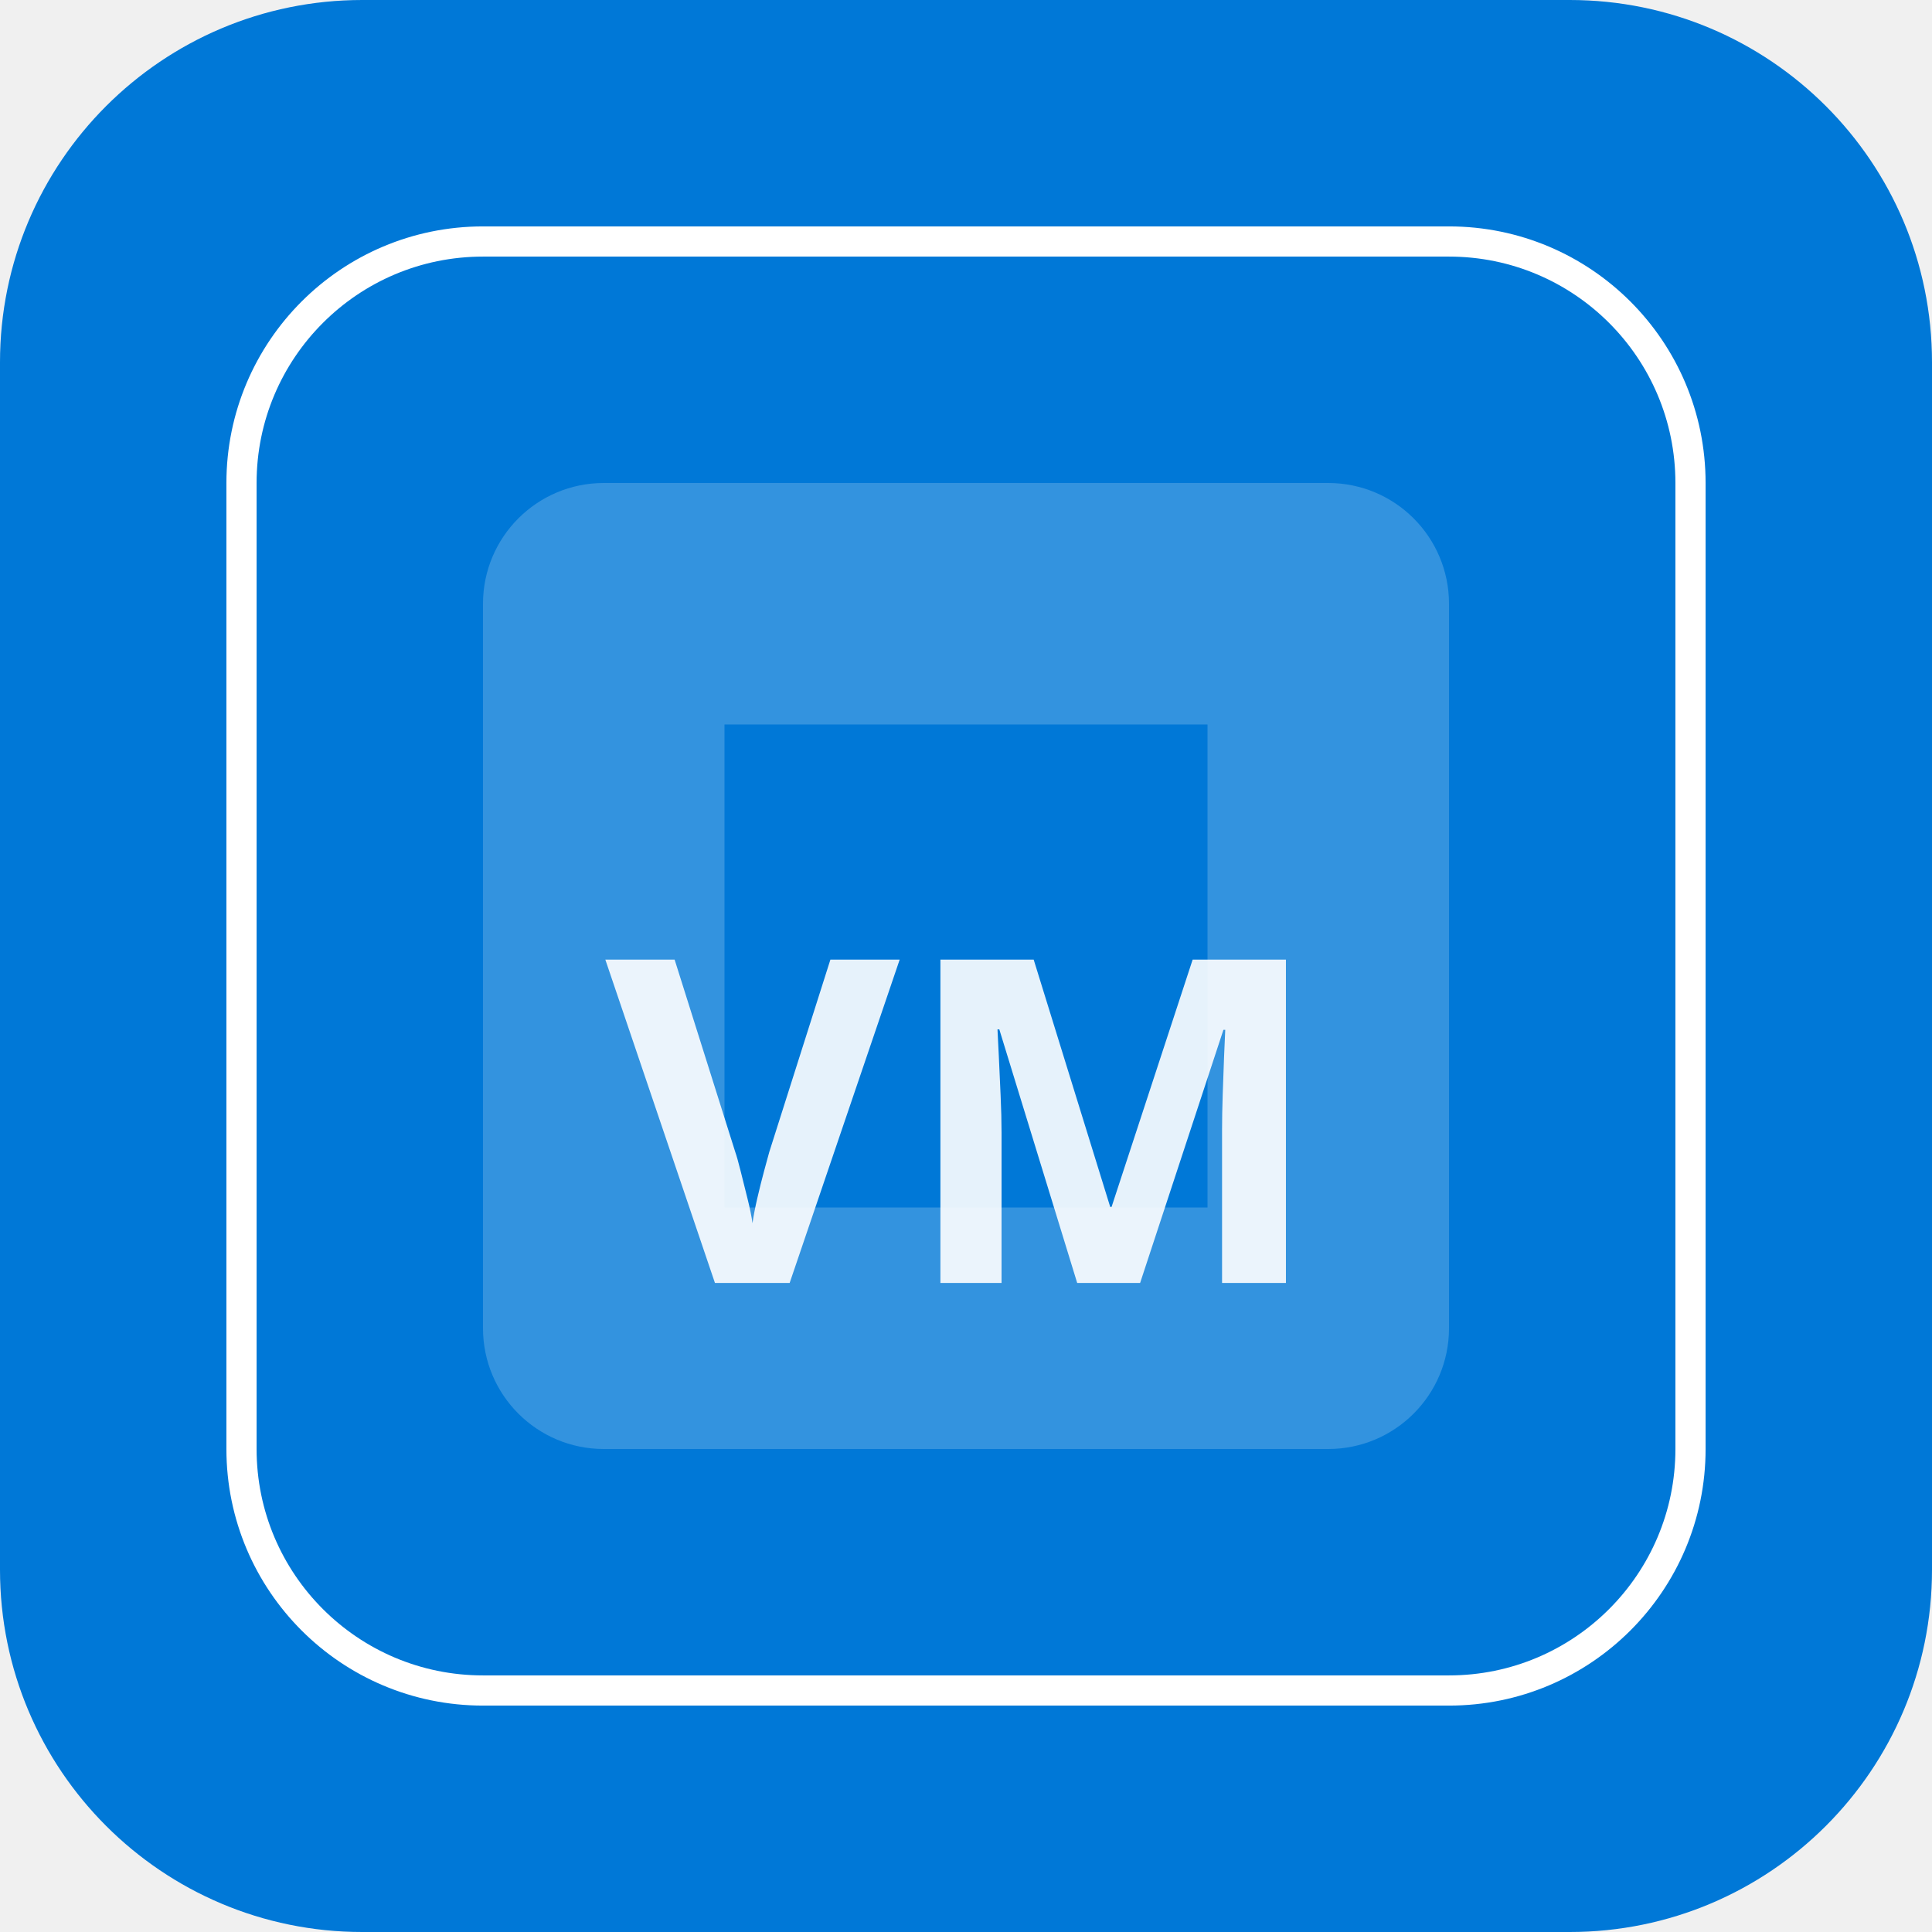
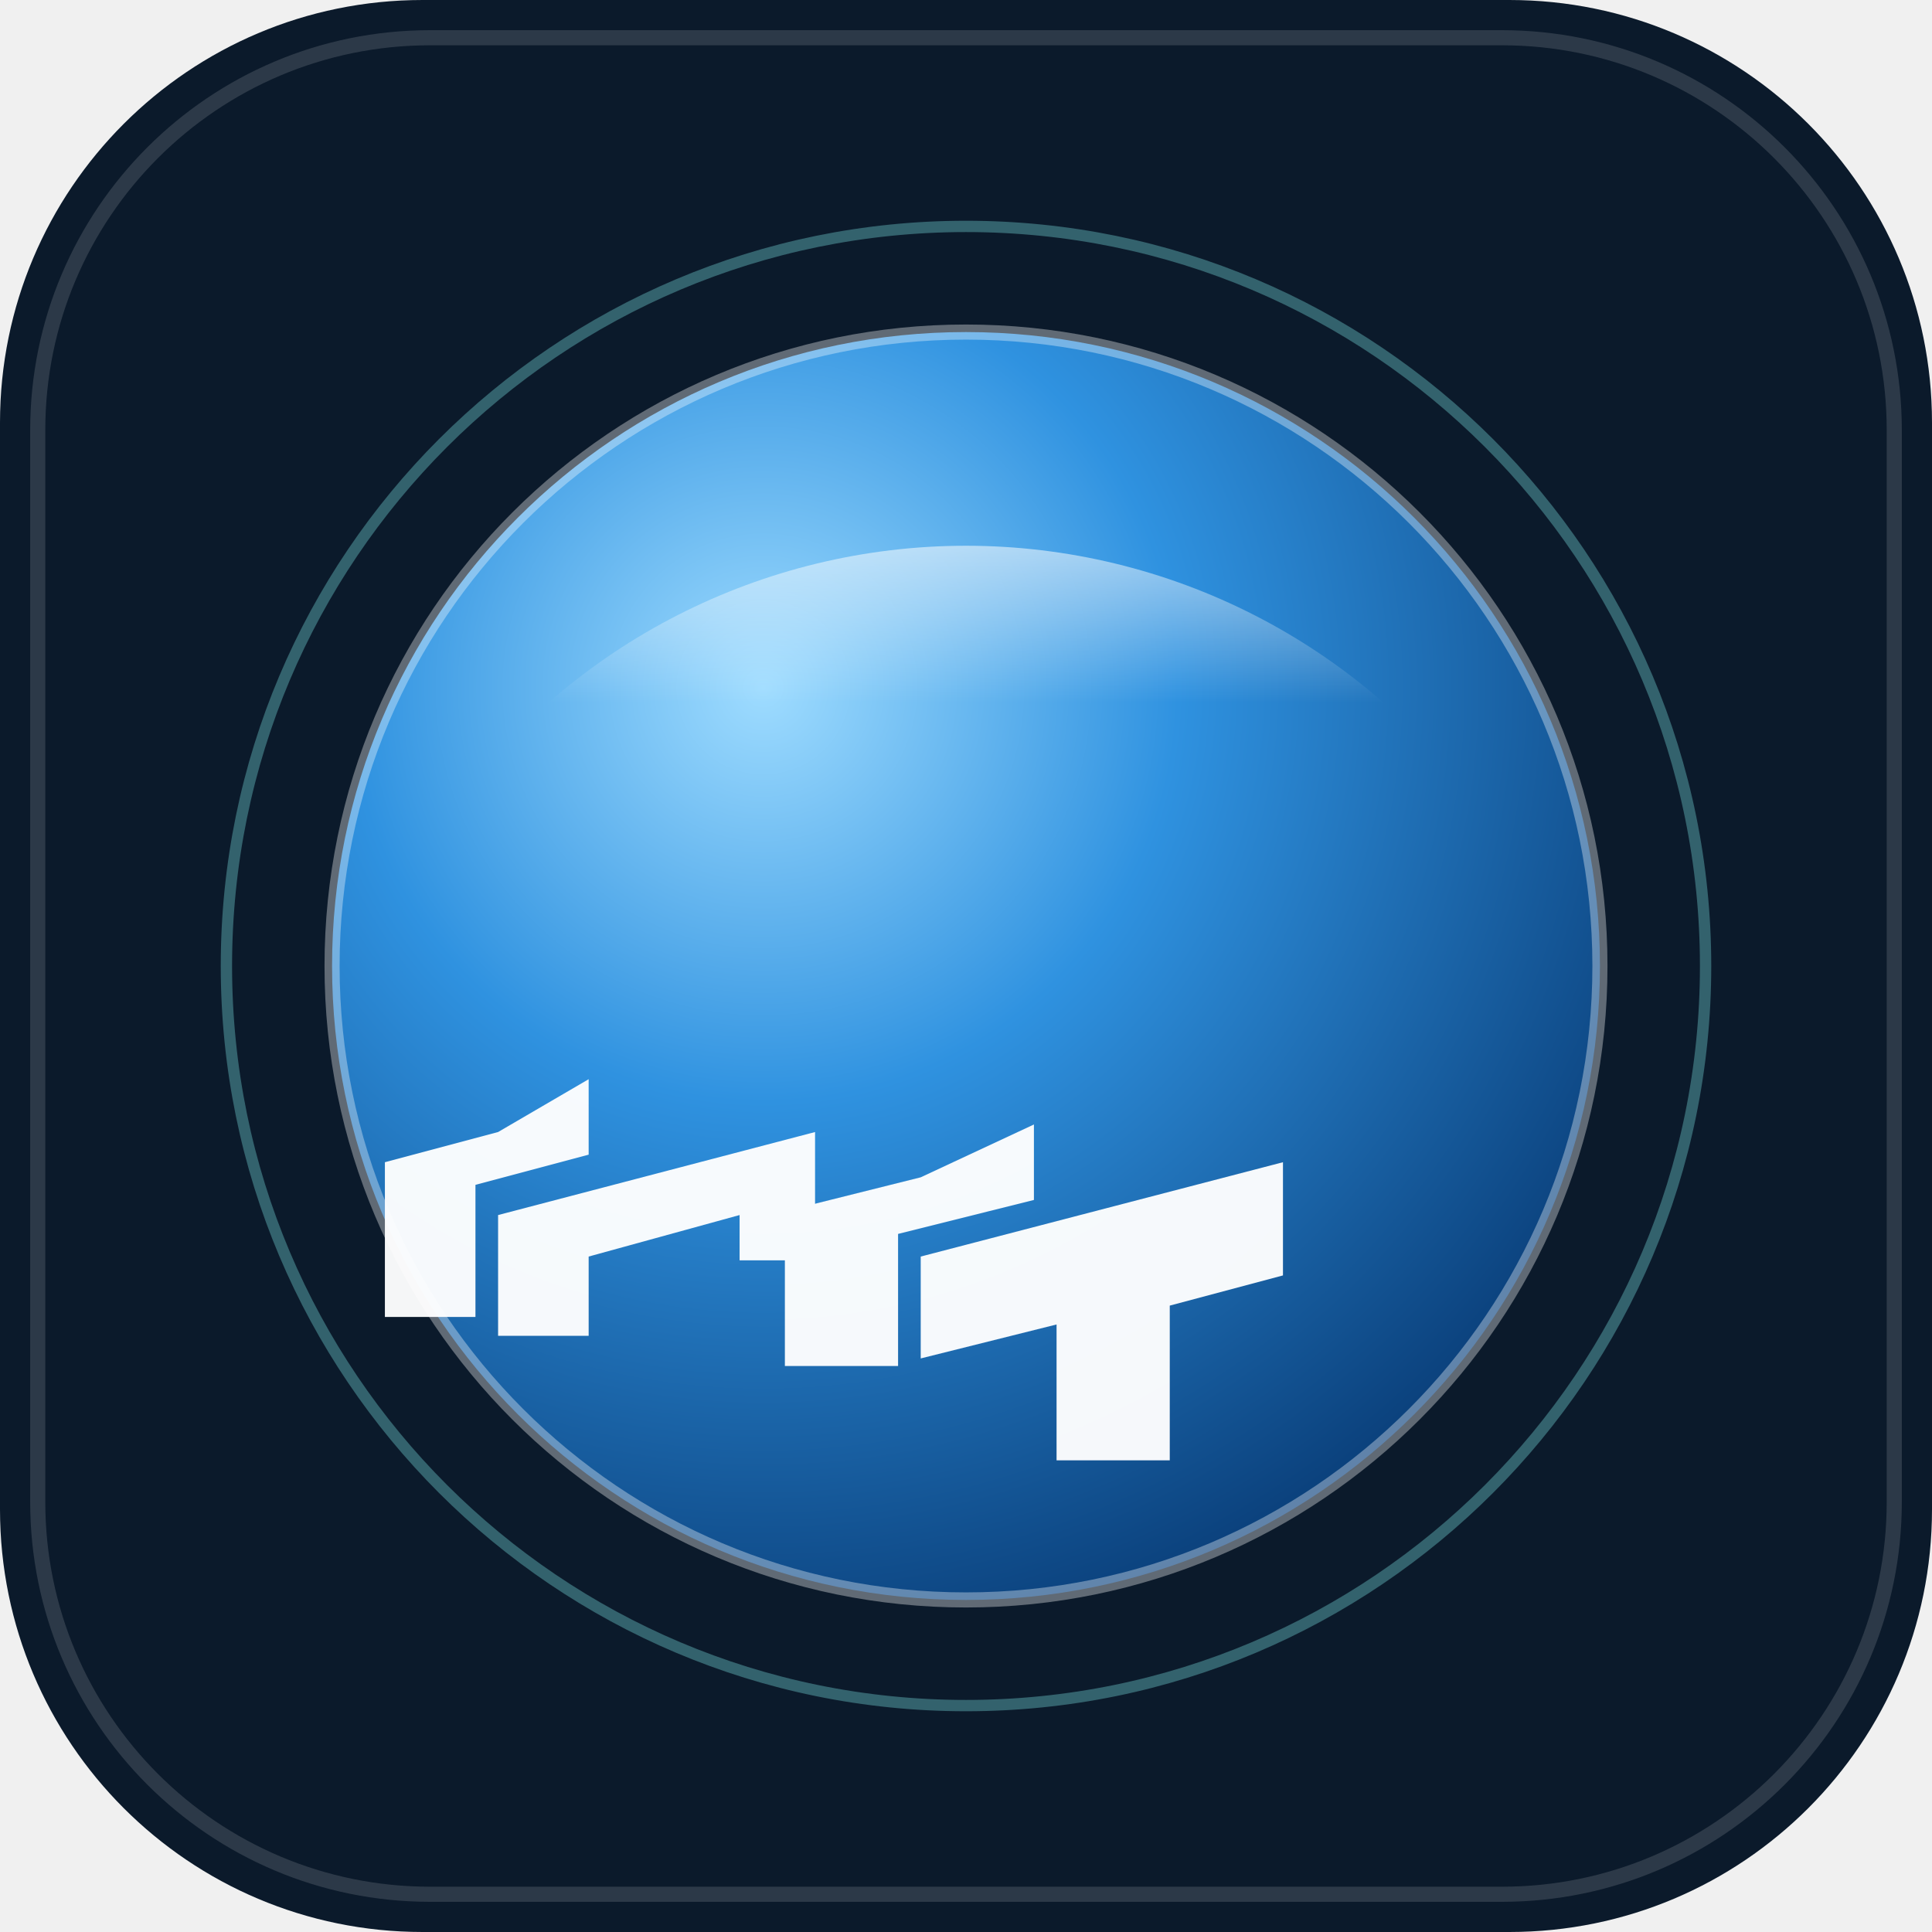
- <svg xmlns="http://www.w3.org/2000/svg" viewBox="0 0 512 512" fill="none">
-   <rect width="512" height="512" rx="96" fill="#0078d7" />
-   <rect x="64" y="64" width="384" height="384" rx="64" stroke="white" stroke-width="8" fill="none" />
-   <rect x="128" y="128" width="256" height="256" rx="32" fill="white" opacity="0.2" />
-   <path d="M192 192h128v128H192z" fill="#0078d7" />
-   <text x="256" y="340" text-anchor="middle" font-family="system-ui, sans-serif" font-size="120" font-weight="bold" fill="white" opacity="0.9">VM</text>
+ <svg xmlns="http://www.w3.org/2000/svg" viewBox="0 0 512 512" width="512" height="512">
+   <defs>
+     <radialGradient id="orb" cx="34%" cy="28%" r="78%">
+       <stop offset="0%" stop-color="#9fdcff" />
+       <stop offset="42%" stop-color="#2f92e0" />
+       <stop offset="100%" stop-color="#0a3f7a" />
+     </radialGradient>
+     <linearGradient id="sheen" x1="0" y1="0" x2="0" y2="1">
+       <stop offset="0%" stop-color="#ffffff" stop-opacity="0.55" />
+       <stop offset="60%" stop-color="#ffffff" stop-opacity="0" />
+     </linearGradient>
+   </defs>
+   <rect width="512" height="512" rx="112" fill="#0b1a2b" />
+   <rect x="10" y="10" width="492" height="492" rx="104" fill="none" stroke="#ffffff" stroke-opacity="0.14" stroke-width="4" />
+   <circle cx="256" cy="256" r="168" fill="url(#orb)" />
+   <circle cx="256" cy="256" r="168" fill="none" stroke="#ffffff" stroke-opacity="0.35" stroke-width="4" />
+   <path d="M120 214a168 168 0 0 1 272 0z" fill="url(#sheen)" />
+   <g fill="#ffffff" opacity="0.96">
+     <path d="M132 322l84-22v34h-20v-12l-40 11v21h-24zM244 333l96-25v30l-30 8v41h-30v-36l-36 9z" />
+     <path d="M132 300l-30 8v41h24v-35l30-8v-20zM244 312l-36 9v41h30v-35l36-9v-20z" />
+   </g>
+   <circle cx="256" cy="256" r="196" fill="none" stroke="#7ee7e7" stroke-opacity="0.35" stroke-width="3" />
</svg>
